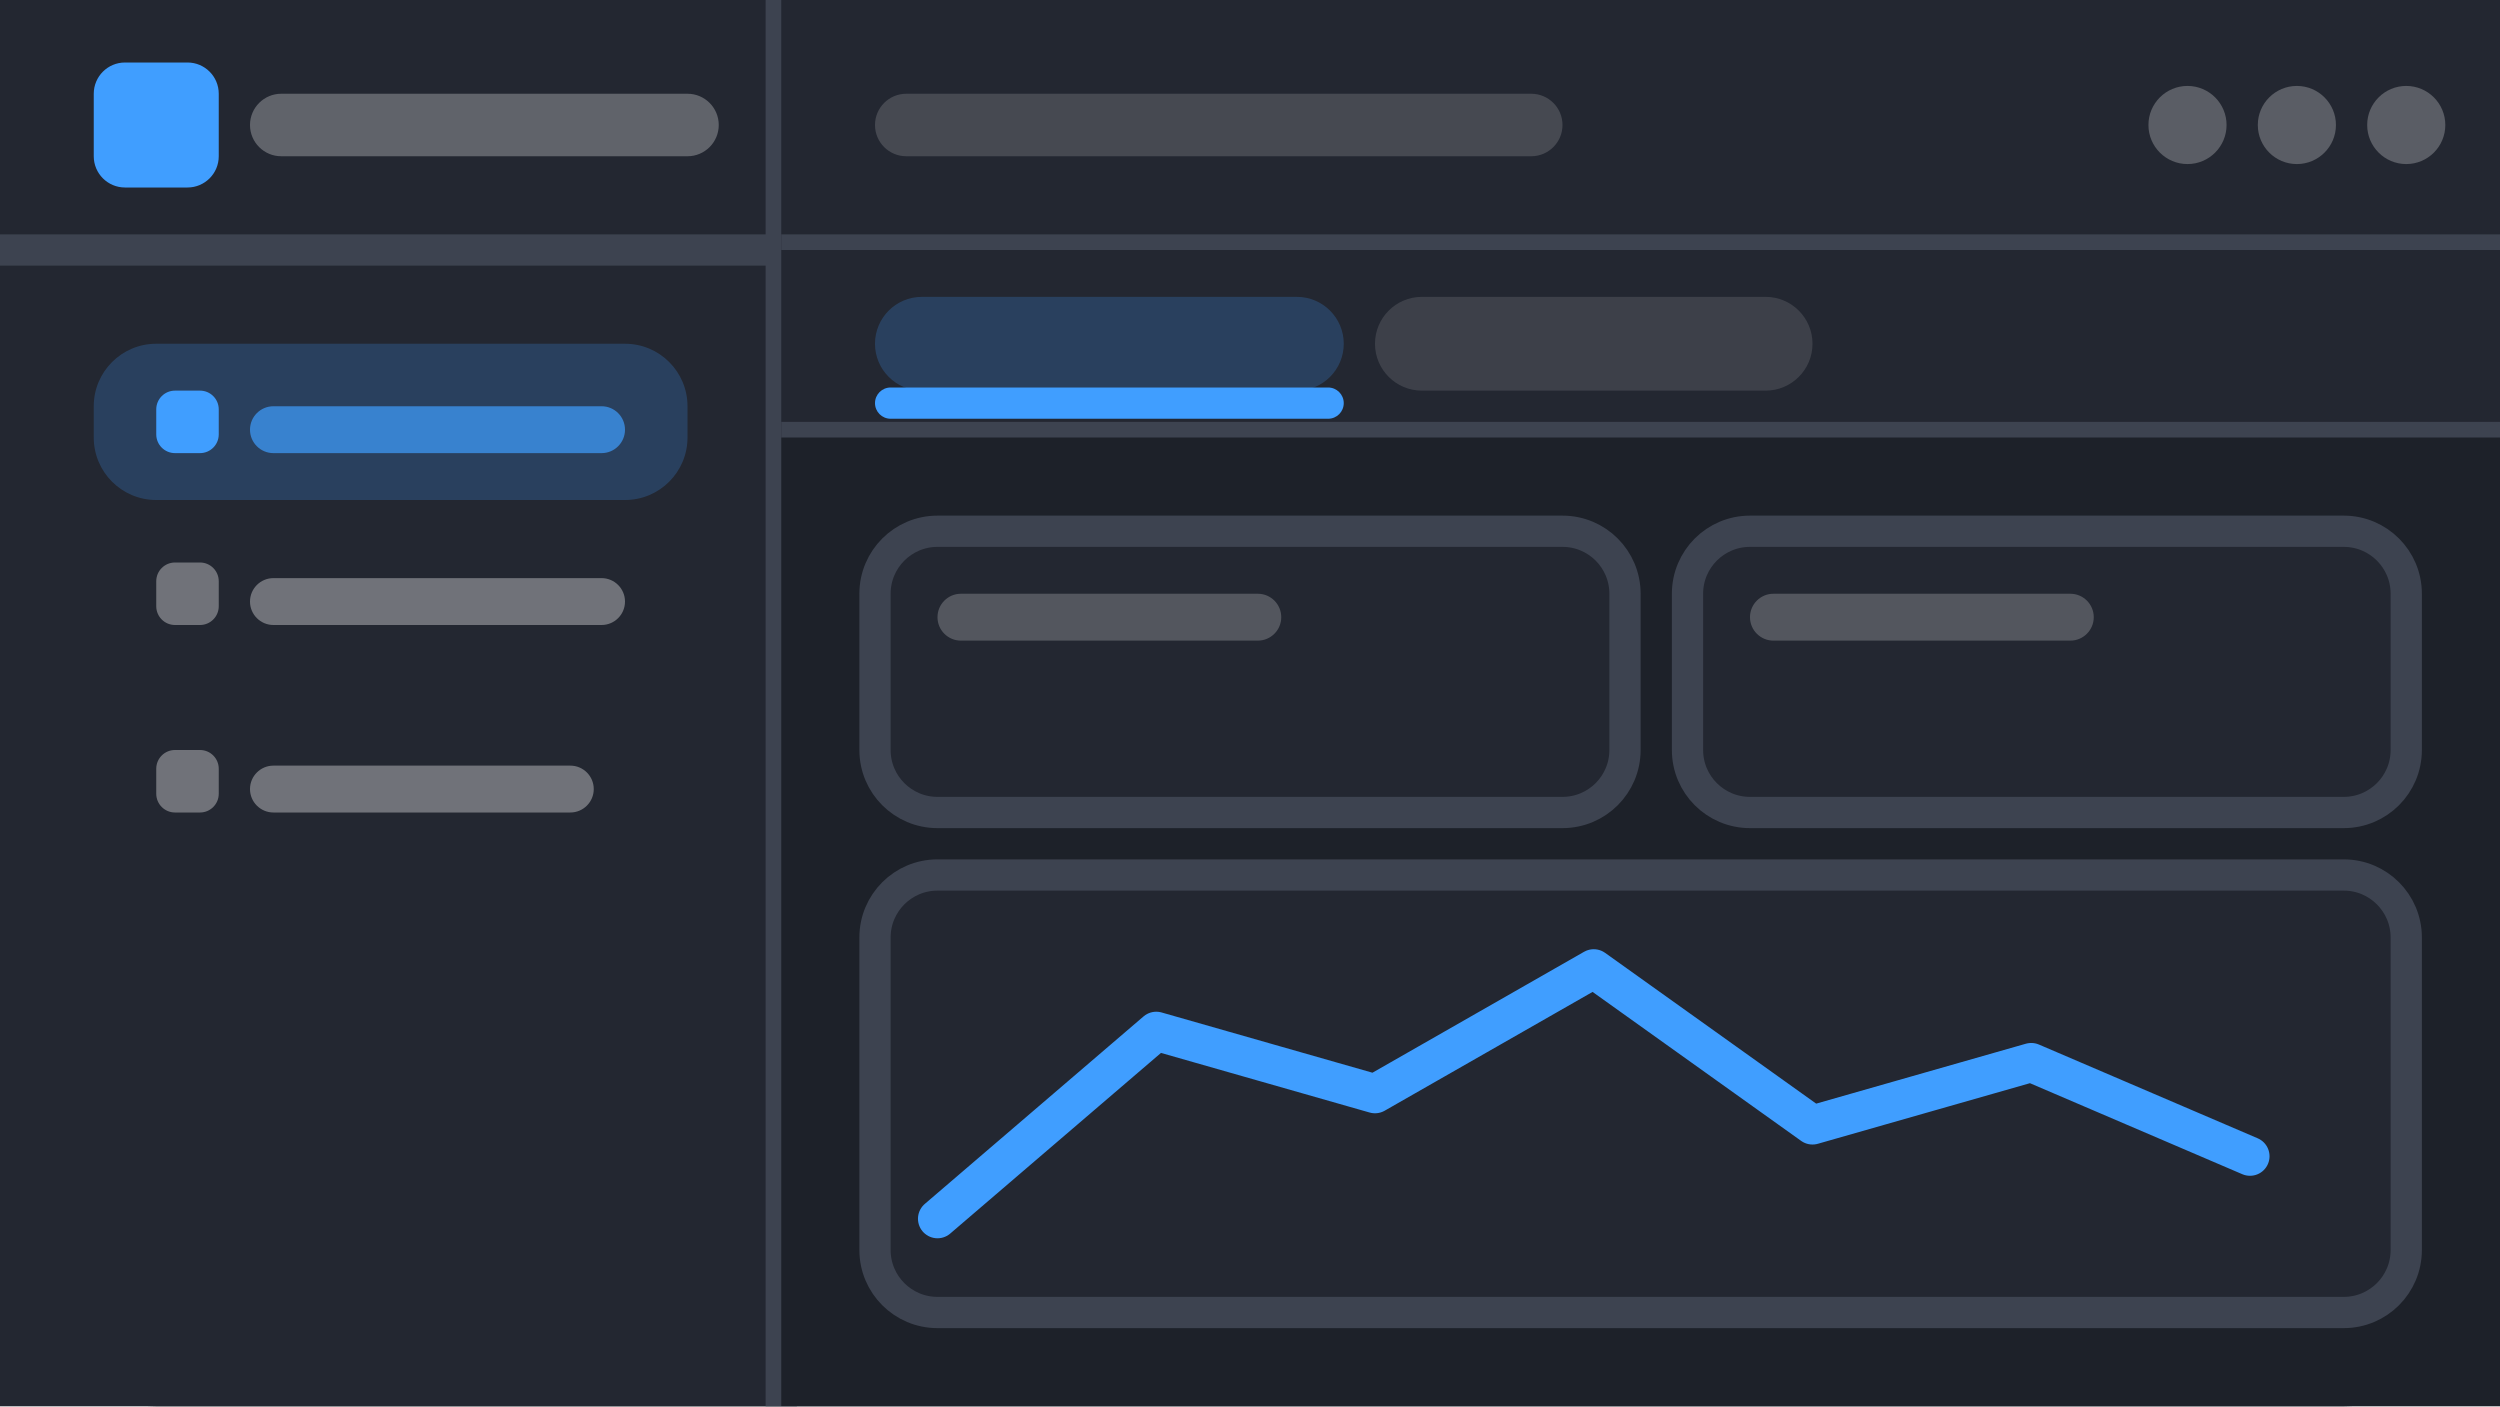
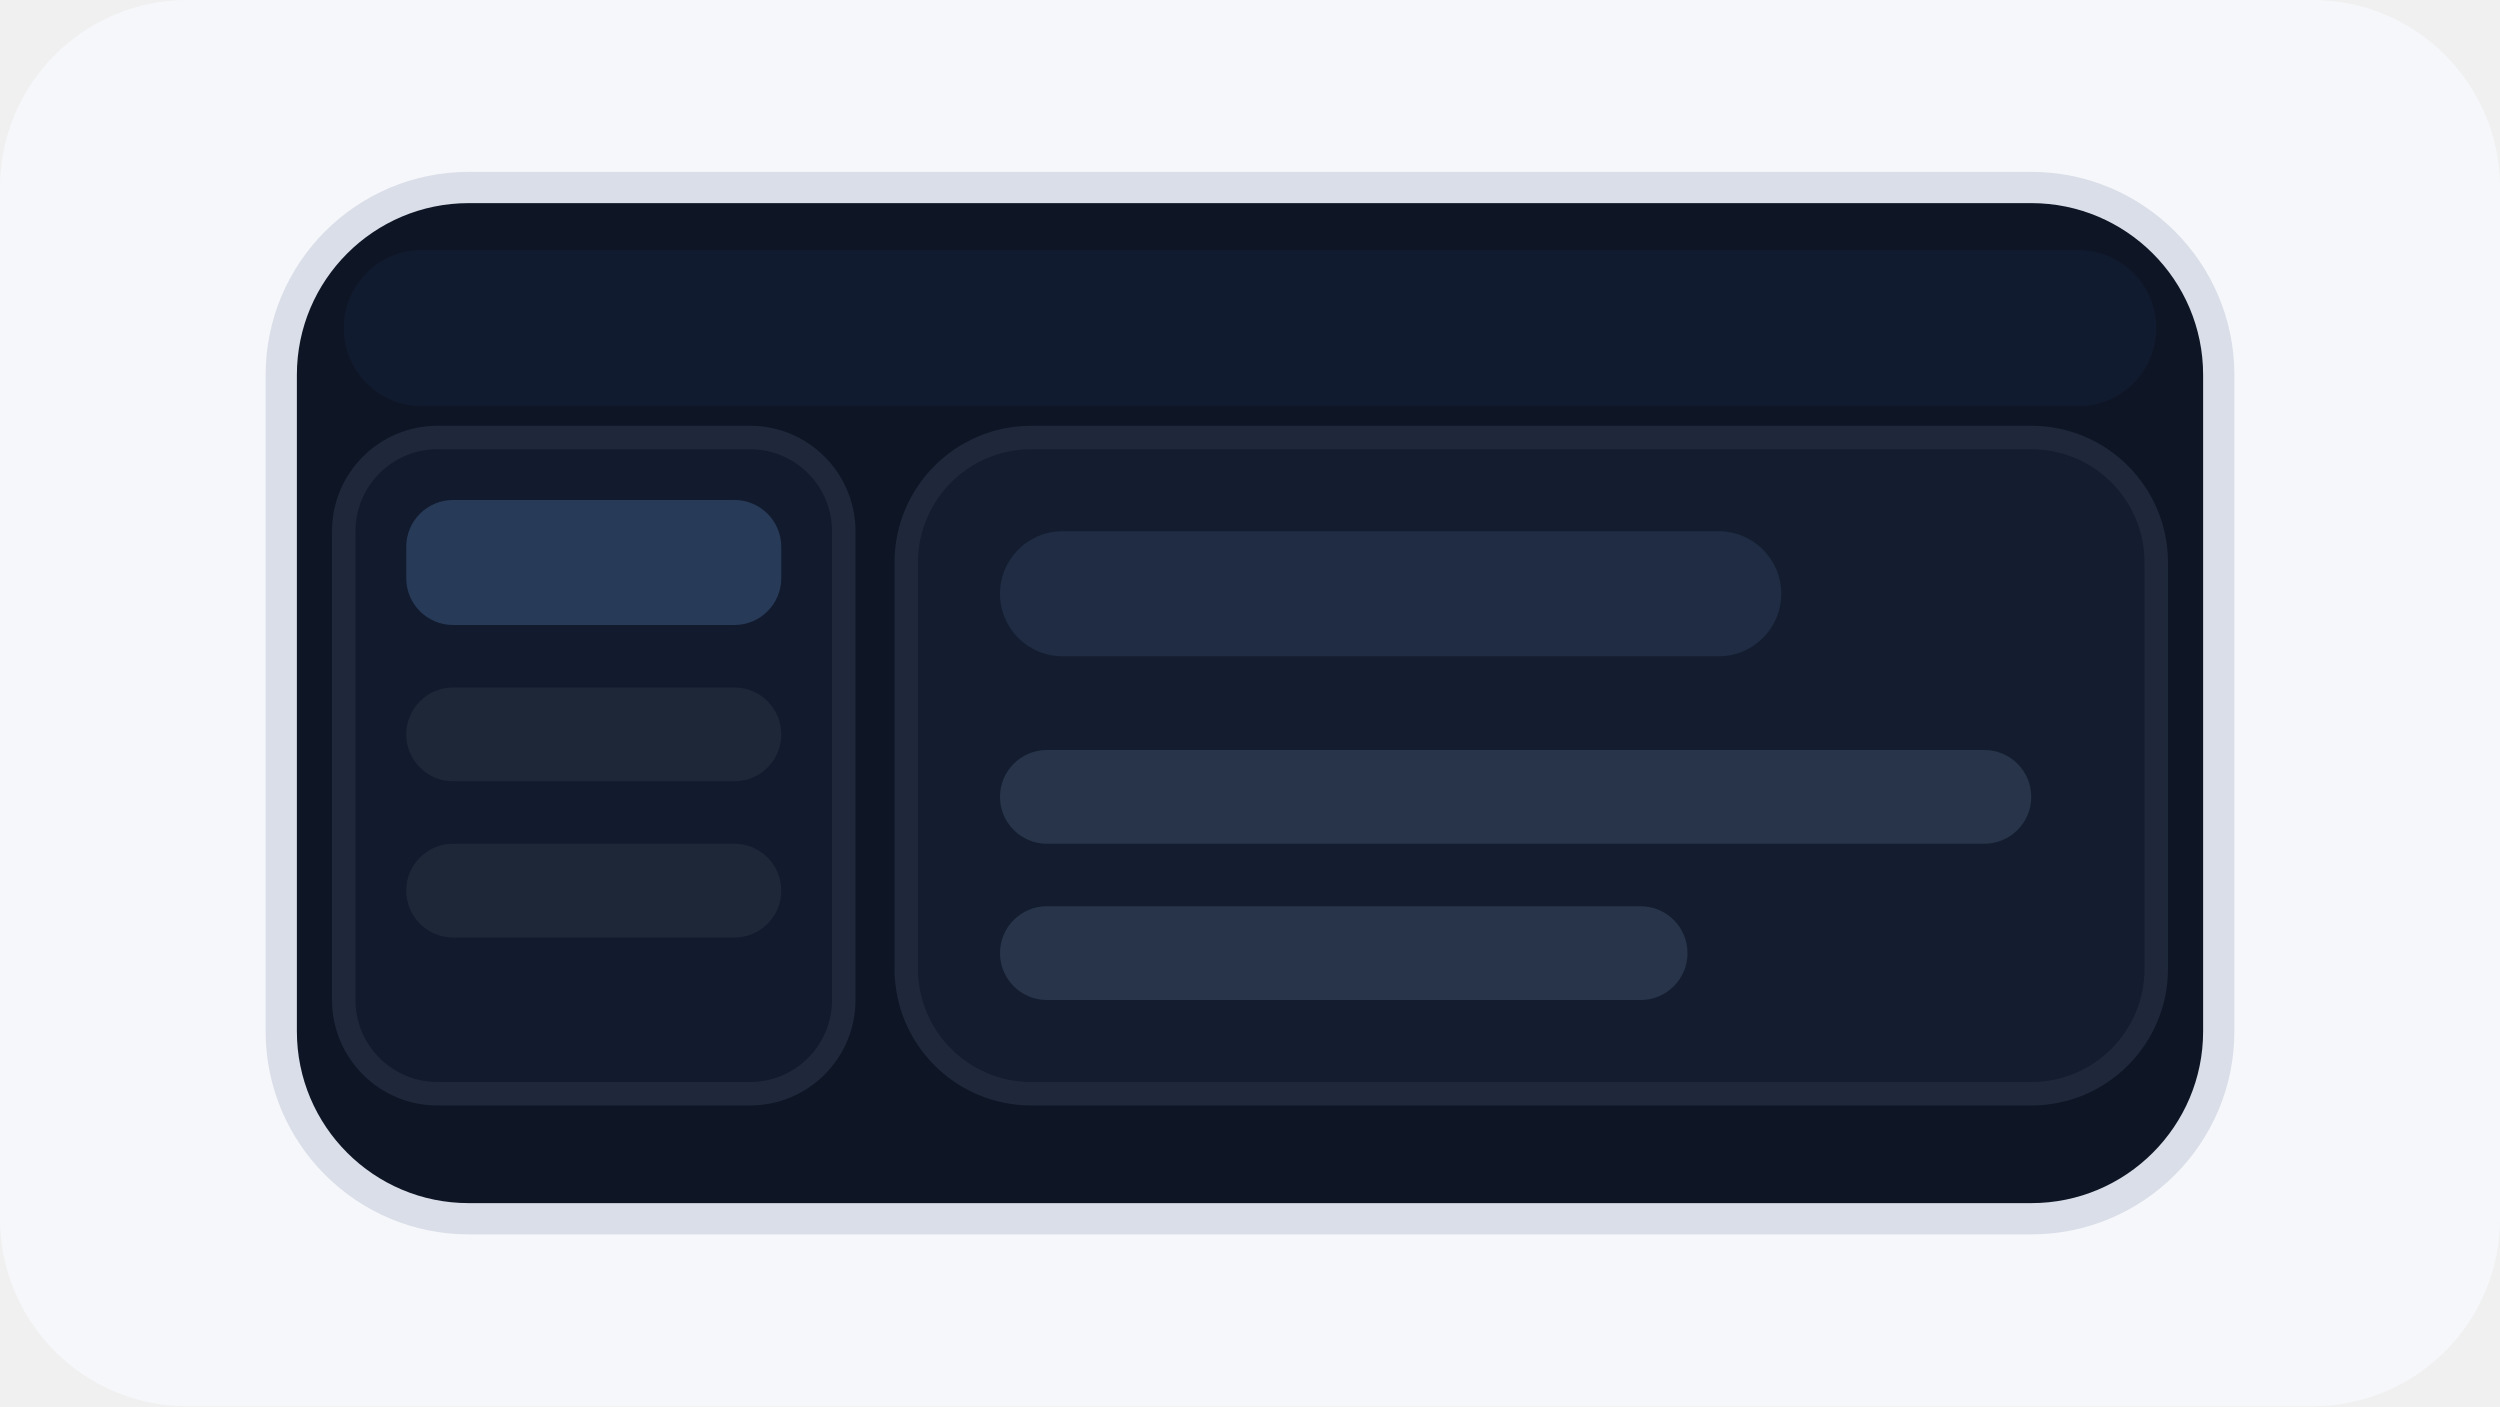
<svg xmlns="http://www.w3.org/2000/svg" width="100%" height="100%" viewBox="0 0 160 90" fill="none" preserveAspectRatio="xMidYMid meet">
-   <rect width="160" height="90" rx="10" fill="#1D2129" />
-   <rect x="0" y="0" width="50" height="90" fill="#232731" />
-   <line x1="50" y1="0" x2="50" y2="90" stroke="#3D4350" stroke-width="2" vector-effect="non-scaling-stroke" />
-   <line x1="0" y1="16" x2="50" y2="16" stroke="#3D4350" stroke-width="2" vector-effect="non-scaling-stroke" />
-   <rect x="6" y="4" width="8" height="8" rx="2" fill="#409EFF" />
-   <rect x="16" y="6" width="30" height="4" rx="2" fill="white" fill-opacity="0.28" />
-   <rect x="6" y="22" width="38" height="10" rx="4" fill="#409EFF" fill-opacity="0.22" />
-   <rect x="10" y="25" width="4" height="4" rx="1.2" fill="#409EFF" />
-   <rect x="16" y="26" width="24" height="3" rx="1.5" fill="#409EFF" fill-opacity="0.7" />
-   <rect x="10" y="36" width="4" height="4" rx="1.2" fill="white" fill-opacity="0.35" />
-   <rect x="16" y="37" width="24" height="3" rx="1.5" fill="white" fill-opacity="0.35" />
-   <rect x="10" y="48" width="4" height="4" rx="1.2" fill="white" fill-opacity="0.35" />
-   <rect x="16" y="49" width="22" height="3" rx="1.5" fill="white" fill-opacity="0.35" />
-   <rect x="50" y="0" width="110" height="16" fill="#232731" />
-   <line x1="50" y1="16" x2="160" y2="16" stroke="#3D4350" stroke-width="2" vector-effect="non-scaling-stroke" />
-   <rect x="56" y="6" width="44" height="4" rx="2" fill="white" fill-opacity="0.16" />
-   <circle cx="154" cy="8" r="2.5" fill="white" fill-opacity="0.25" />
-   <circle cx="147" cy="8" r="2.5" fill="white" fill-opacity="0.25" />
-   <circle cx="140" cy="8" r="2.5" fill="white" fill-opacity="0.25" />
-   <rect x="50" y="16" width="110" height="12" fill="#232731" />
-   <line x1="50" y1="28" x2="160" y2="28" stroke="#3D4350" stroke-width="2" vector-effect="non-scaling-stroke" />
-   <rect x="56" y="19" width="30" height="6" rx="3" fill="#409EFF" fill-opacity="0.22" />
-   <rect x="56" y="24.8" width="30" height="2" rx="1" fill="#409EFF" />
-   <rect x="88" y="19" width="28" height="6" rx="3" fill="white" fill-opacity="0.12" />
-   <rect x="50" y="28" width="110" height="62" fill="#1D2129" />
-   <rect x="56" y="34" width="48" height="18" rx="4" fill="#232731" stroke="#3D4350" stroke-width="2" vector-effect="non-scaling-stroke" />
-   <rect x="60" y="38" width="22" height="3" rx="1.5" fill="white" fill-opacity="0.22" />
-   <rect x="108" y="34" width="46" height="18" rx="4" fill="#232731" stroke="#3D4350" stroke-width="2" vector-effect="non-scaling-stroke" />
-   <rect x="112" y="38" width="22" height="3" rx="1.5" fill="white" fill-opacity="0.22" />
-   <rect x="56" y="56" width="98" height="28" rx="4" fill="#232731" stroke="#3D4350" stroke-width="2" vector-effect="non-scaling-stroke" />
-   <path d="M60 78 L74 66 L88 70 L102 62 L116 72 L130 68 L144 74" stroke="#409EFF" stroke-width="2.5" vector-effect="non-scaling-stroke" stroke-linecap="round" stroke-linejoin="round" />
+   <rect width="160" height="90" rx="12" fill="#F6F7FA" />
+   <rect x="18" y="12" width="124" height="66" rx="12" fill="#0E1525" stroke="#D9DEE8" stroke-width="2" />
+   <rect x="22" y="16" width="116" height="10" rx="5" fill="#111B2F" />
+   <rect x="22" y="28" width="32" height="42" rx="6" fill="#121B2E" stroke="#1E283A" stroke-width="1.5" />
+   <rect x="26" y="32" width="24" height="8" rx="3" fill="#7FB5FF" fill-opacity="0.2" />
+   <rect x="26" y="44" width="24" height="6" rx="3" fill="#1E2738" />
+   <rect x="26" y="54" width="24" height="6" rx="3" fill="#1E2738" />
+   <rect x="58" y="28" width="80" height="42" rx="8" fill="#131D2F" stroke="#1E283A" stroke-width="1.5" />
+   <rect x="64" y="34" width="50" height="8" rx="4" fill="#1F2C43" />
+   <rect x="64" y="48" width="66" height="6" rx="3" fill="#273449" />
+   <rect x="64" y="58" width="44" height="6" rx="3" fill="#273449" />
</svg>
